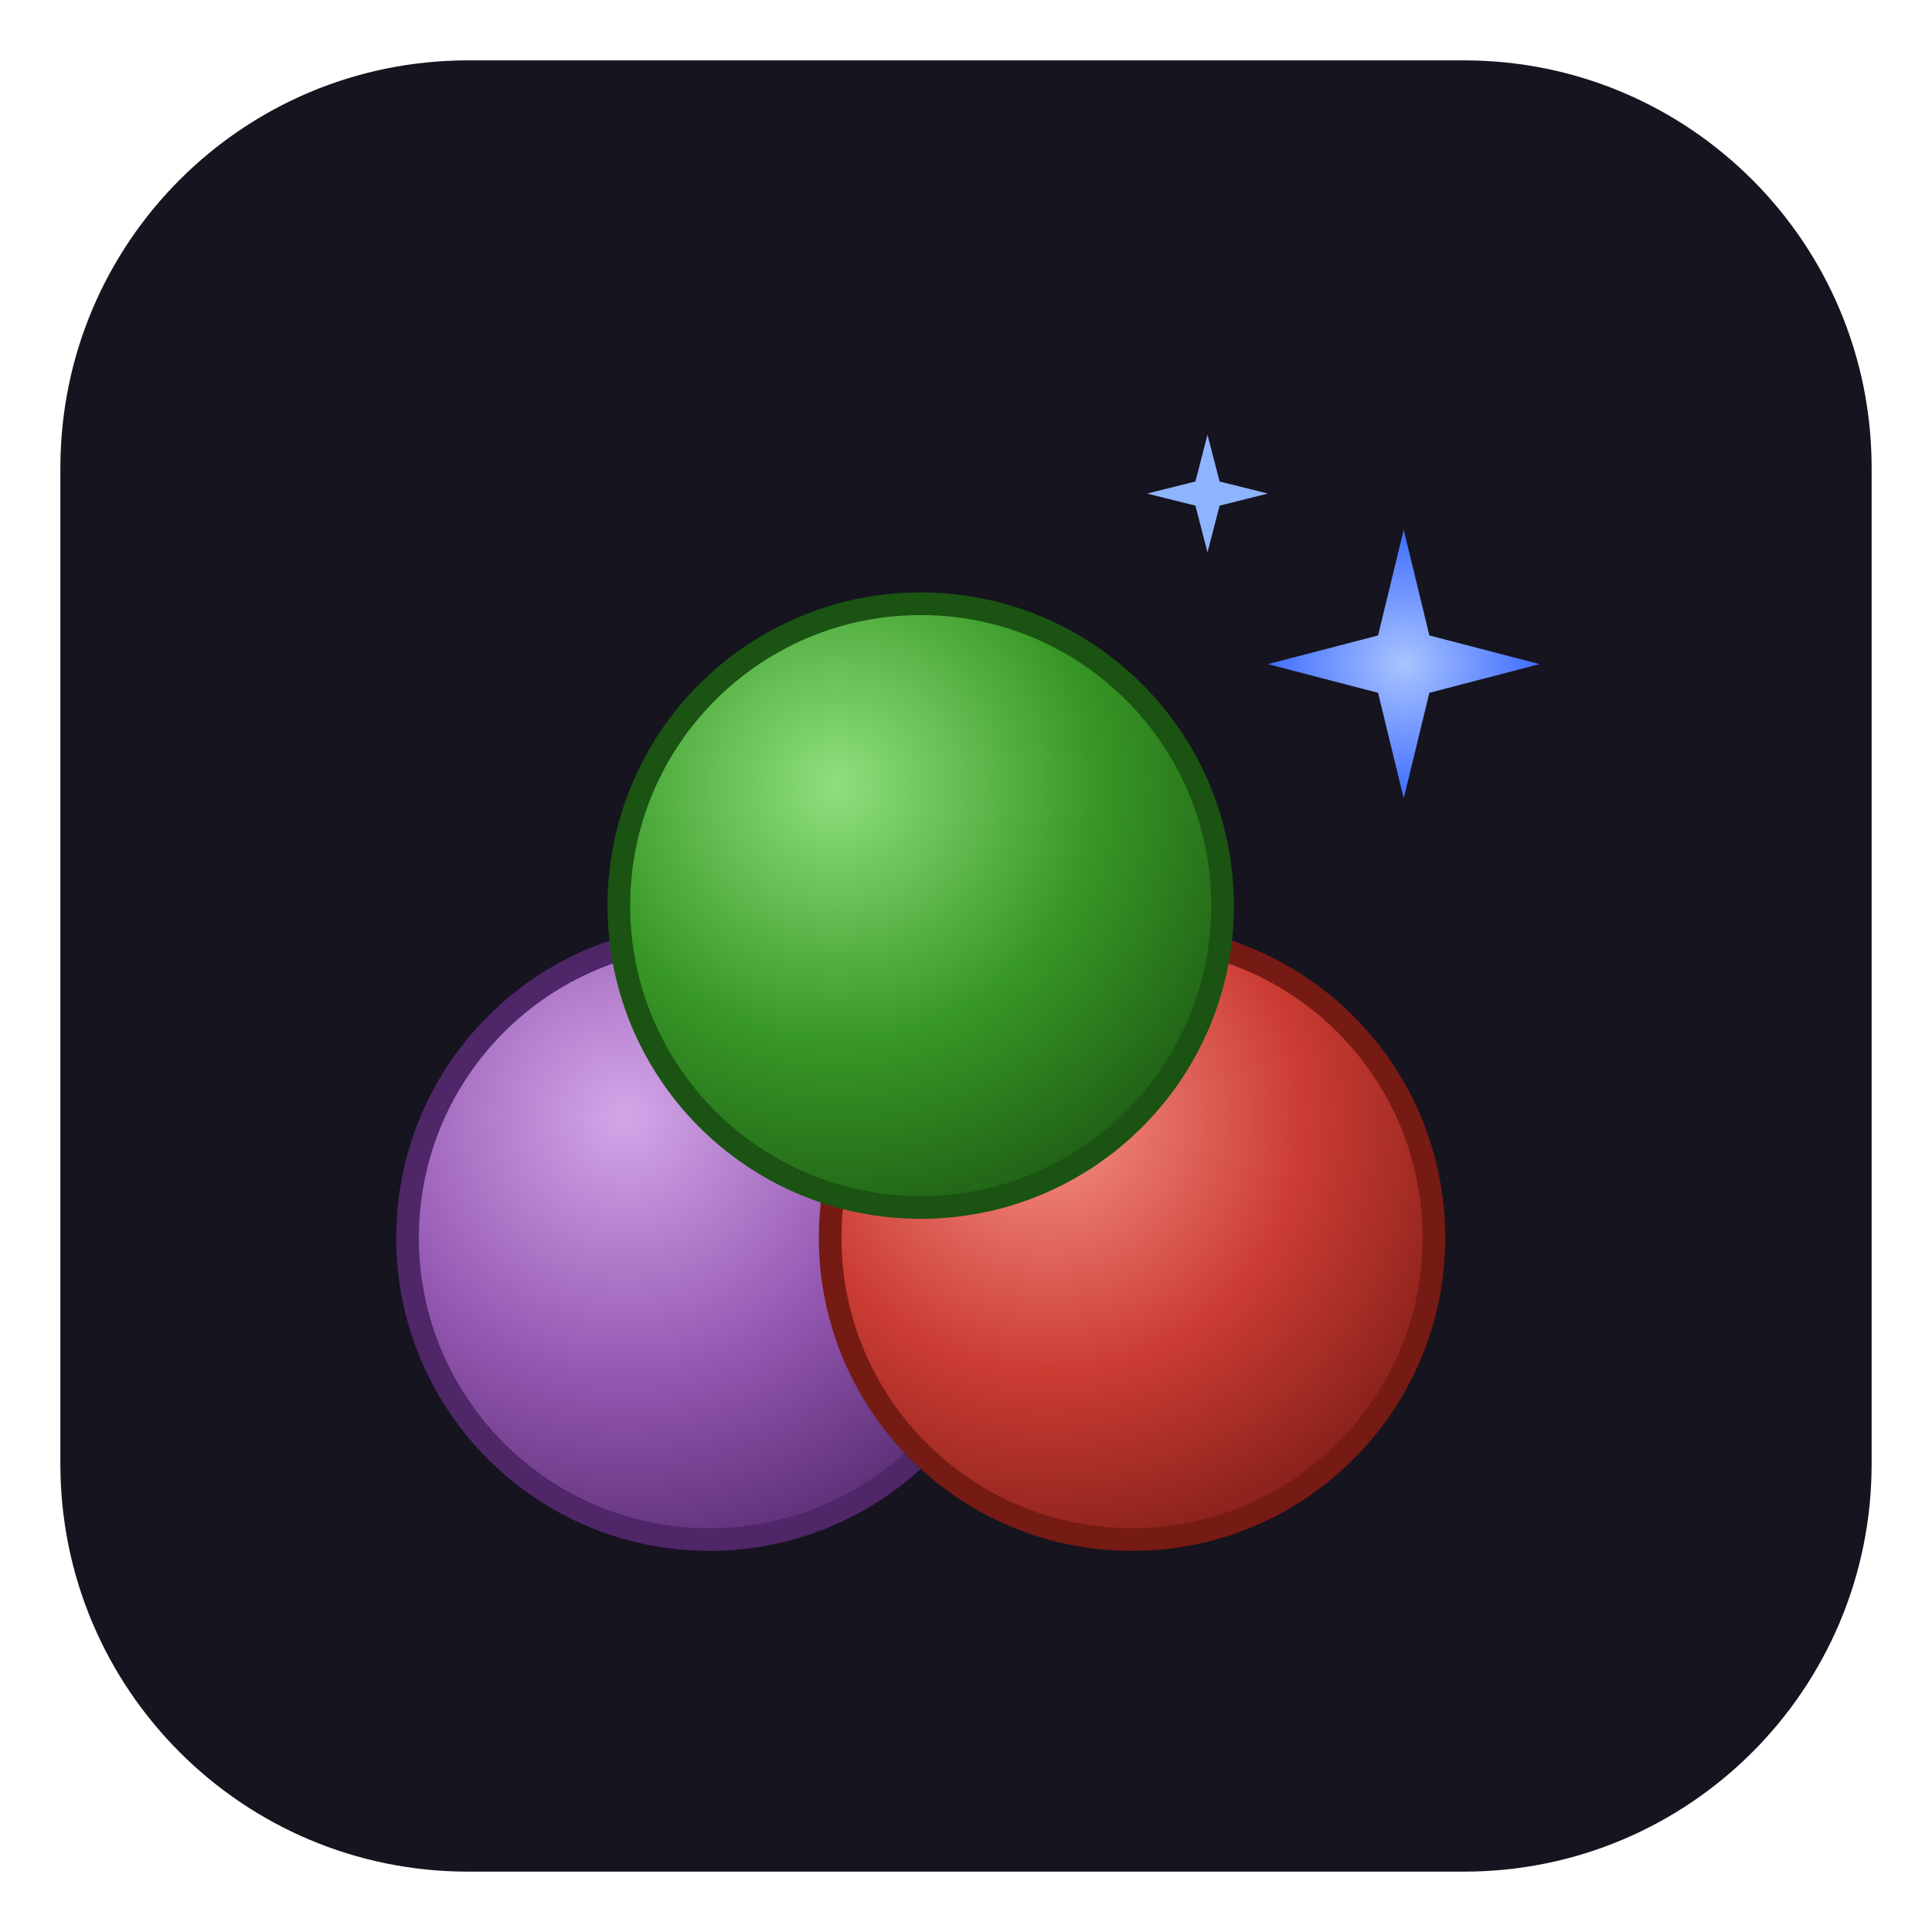
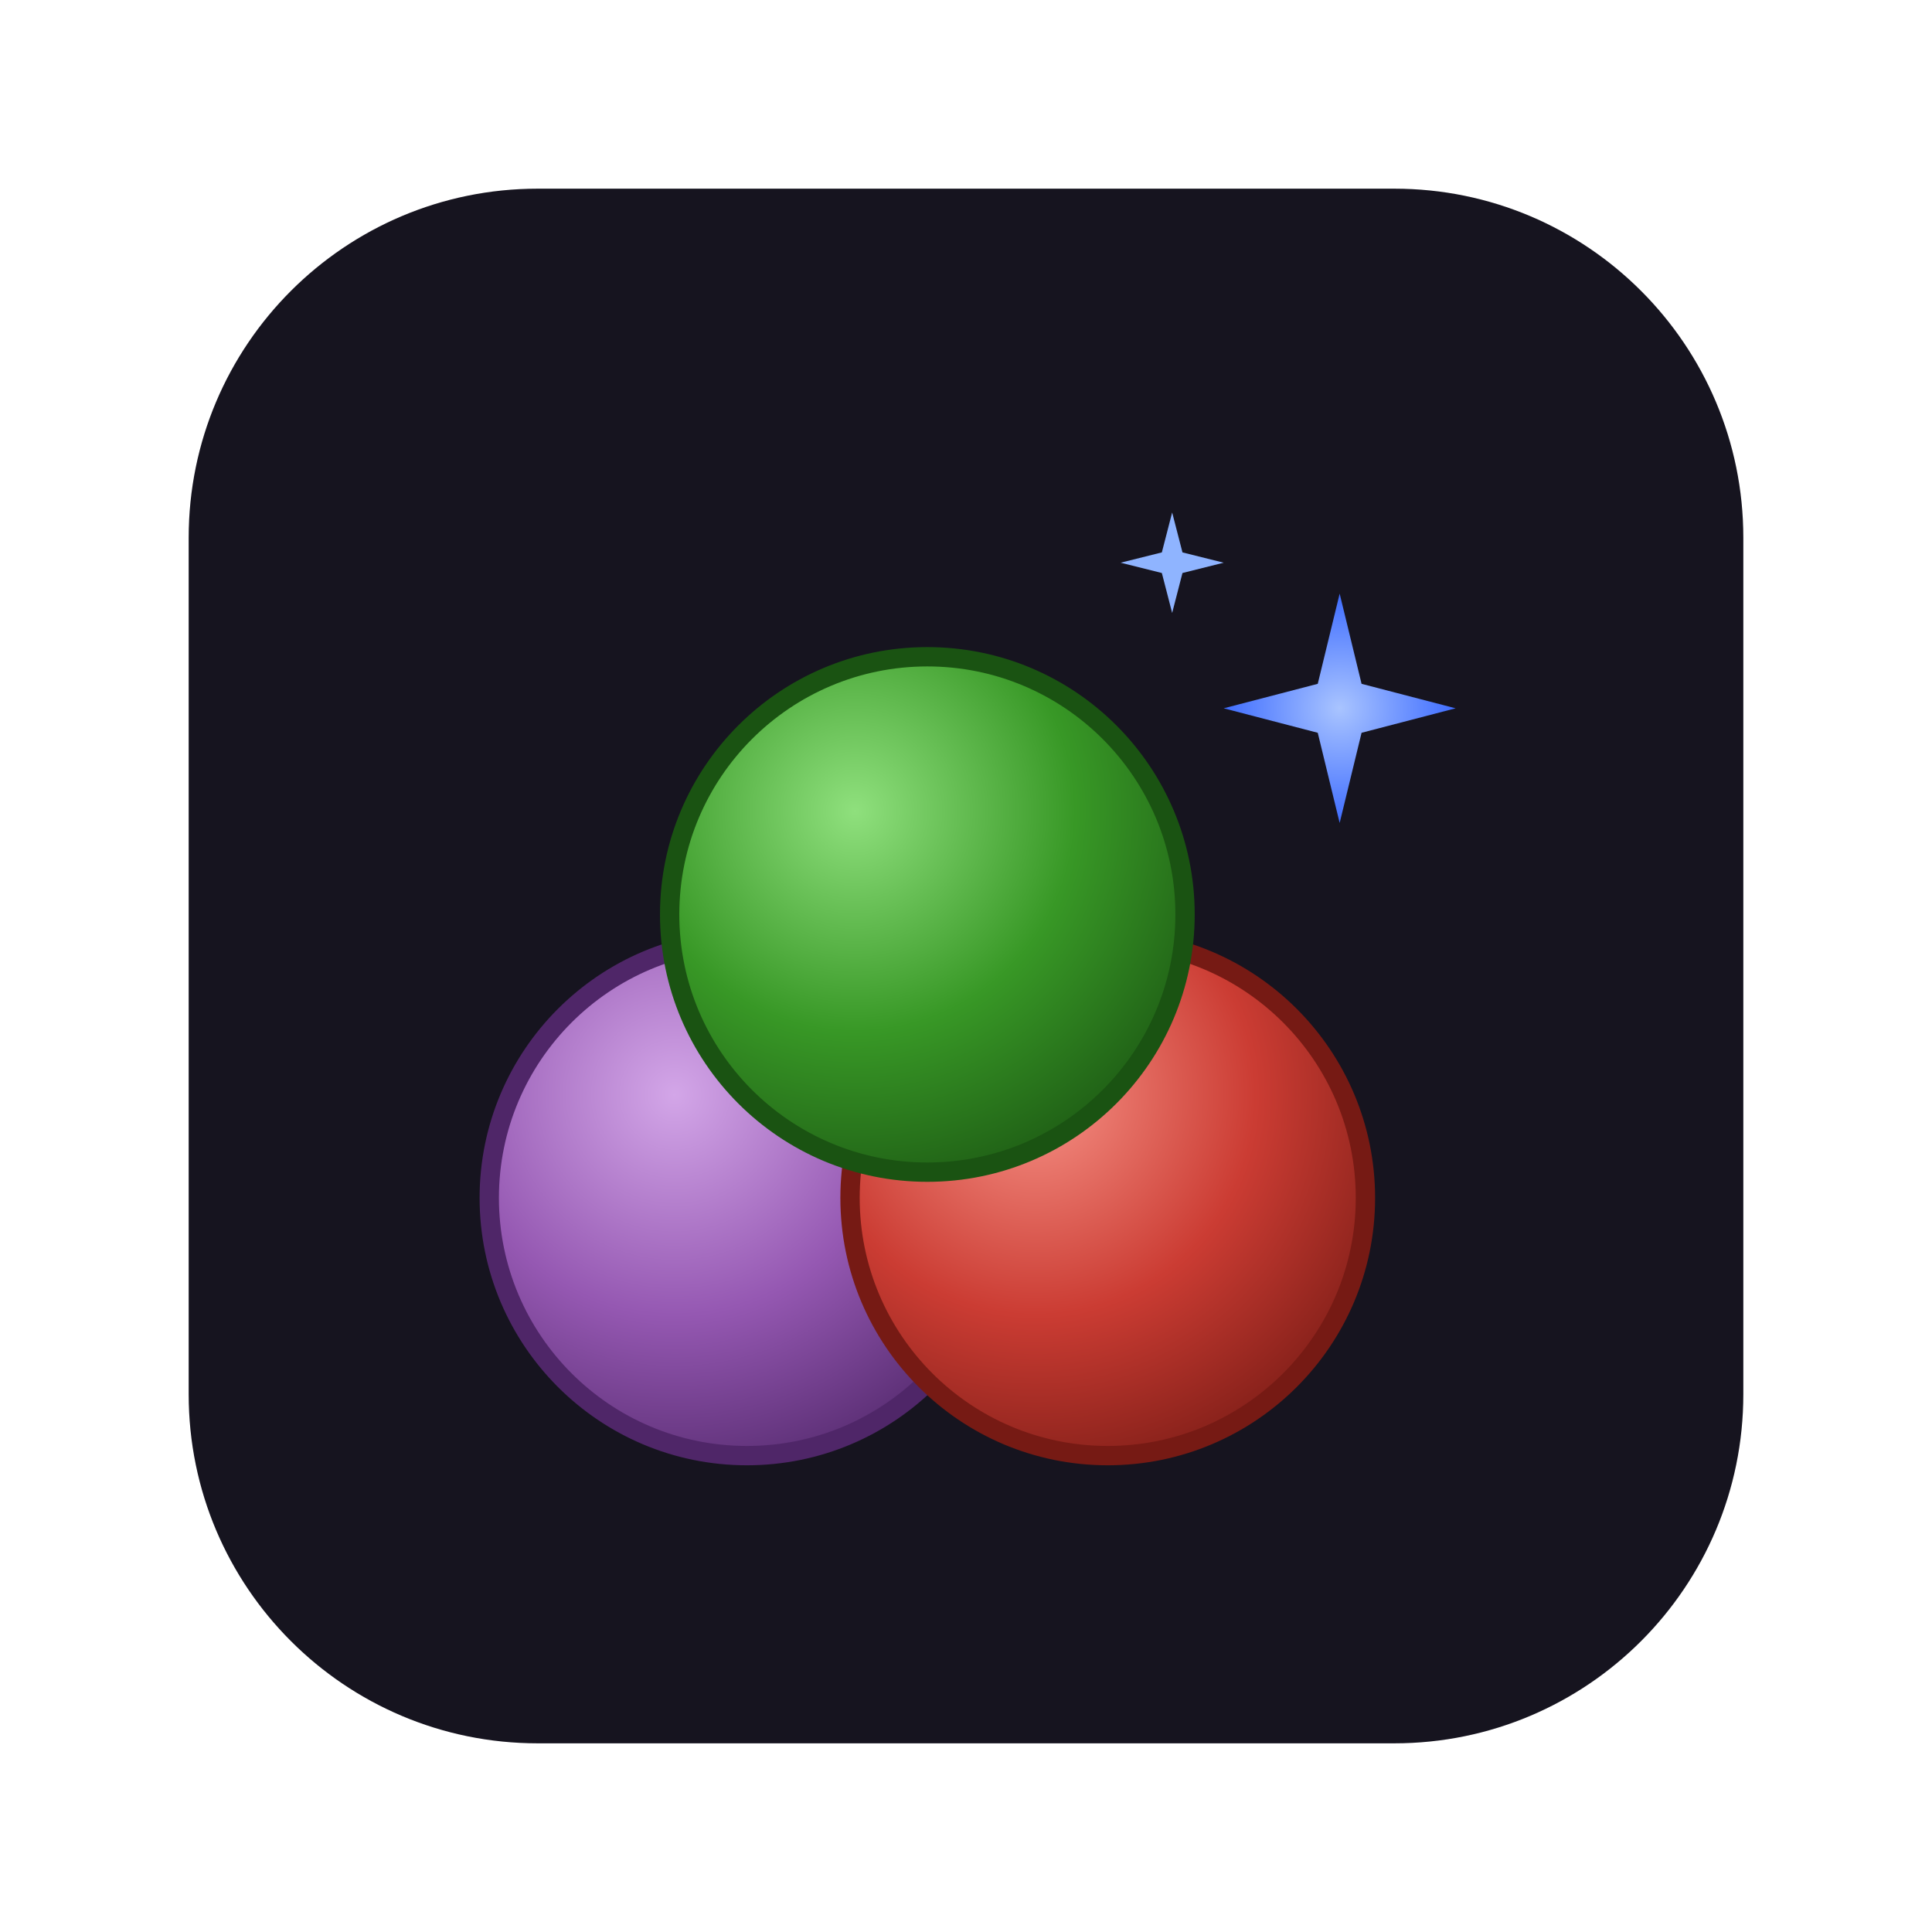
<svg xmlns="http://www.w3.org/2000/svg" width="1024" height="1024" viewBox="0 0 1024 1024">
-   <rect x="32" y="32" width="960" height="960" rx="216" fill="#16141f" />
-   <svg viewBox="12 5 82 82" x="184" y="184" width="656" height="656">
+   <rect x="100" y="100" width="824" height="824" rx="185" fill="#16141f" />
+   <svg viewBox="12 5 82 82" x="232" y="232" width="560" height="560">
    <defs>
      <radialGradient id="st-g" cx="0.36" cy="0.30" r="0.82">
        <stop offset="0" stop-color="#8fe07d" />
        <stop offset="0.52" stop-color="#389826" />
        <stop offset="1" stop-color="#1a5312" />
      </radialGradient>
      <radialGradient id="st-p" cx="0.36" cy="0.30" r="0.82">
        <stop offset="0" stop-color="#d3a6e8" />
        <stop offset="0.52" stop-color="#9558B2" />
        <stop offset="1" stop-color="#4f2668" />
      </radialGradient>
      <radialGradient id="st-r" cx="0.36" cy="0.30" r="0.82">
        <stop offset="0" stop-color="#f79287" />
        <stop offset="0.52" stop-color="#CB3C33" />
        <stop offset="1" stop-color="#761a14" />
      </radialGradient>
      <radialGradient id="st-s" cx="0.5" cy="0.5" r="0.5">
        <stop offset="0" stop-color="#a9c4ff" />
        <stop offset="1" stop-color="#3f6dff" />
      </radialGradient>
    </defs>
    <circle cx="36" cy="64" r="20" fill="url(#st-p)" stroke="#4f2668" stroke-width="1.5" />
    <circle cx="64" cy="64" r="20" fill="url(#st-r)" stroke="#761a14" stroke-width="1.5" />
    <circle cx="50" cy="42" r="20" fill="url(#st-g)" stroke="#1a5312" stroke-width="1.5" />
    <path d="M82 17.1 L83.7 24.1 L91 26 L83.7 27.9 L82 34.9 L80.3 27.9 L73 26 L80.3 24.1 Z" fill="url(#st-s)" />
    <path d="M69 10.8 L69.8 13.9 L73 14.7 L69.8 15.5 L69 18.6 L68.2 15.5 L65 14.7 L68.2 13.9 Z" fill="#8fb4ff" />
  </svg>
</svg>
